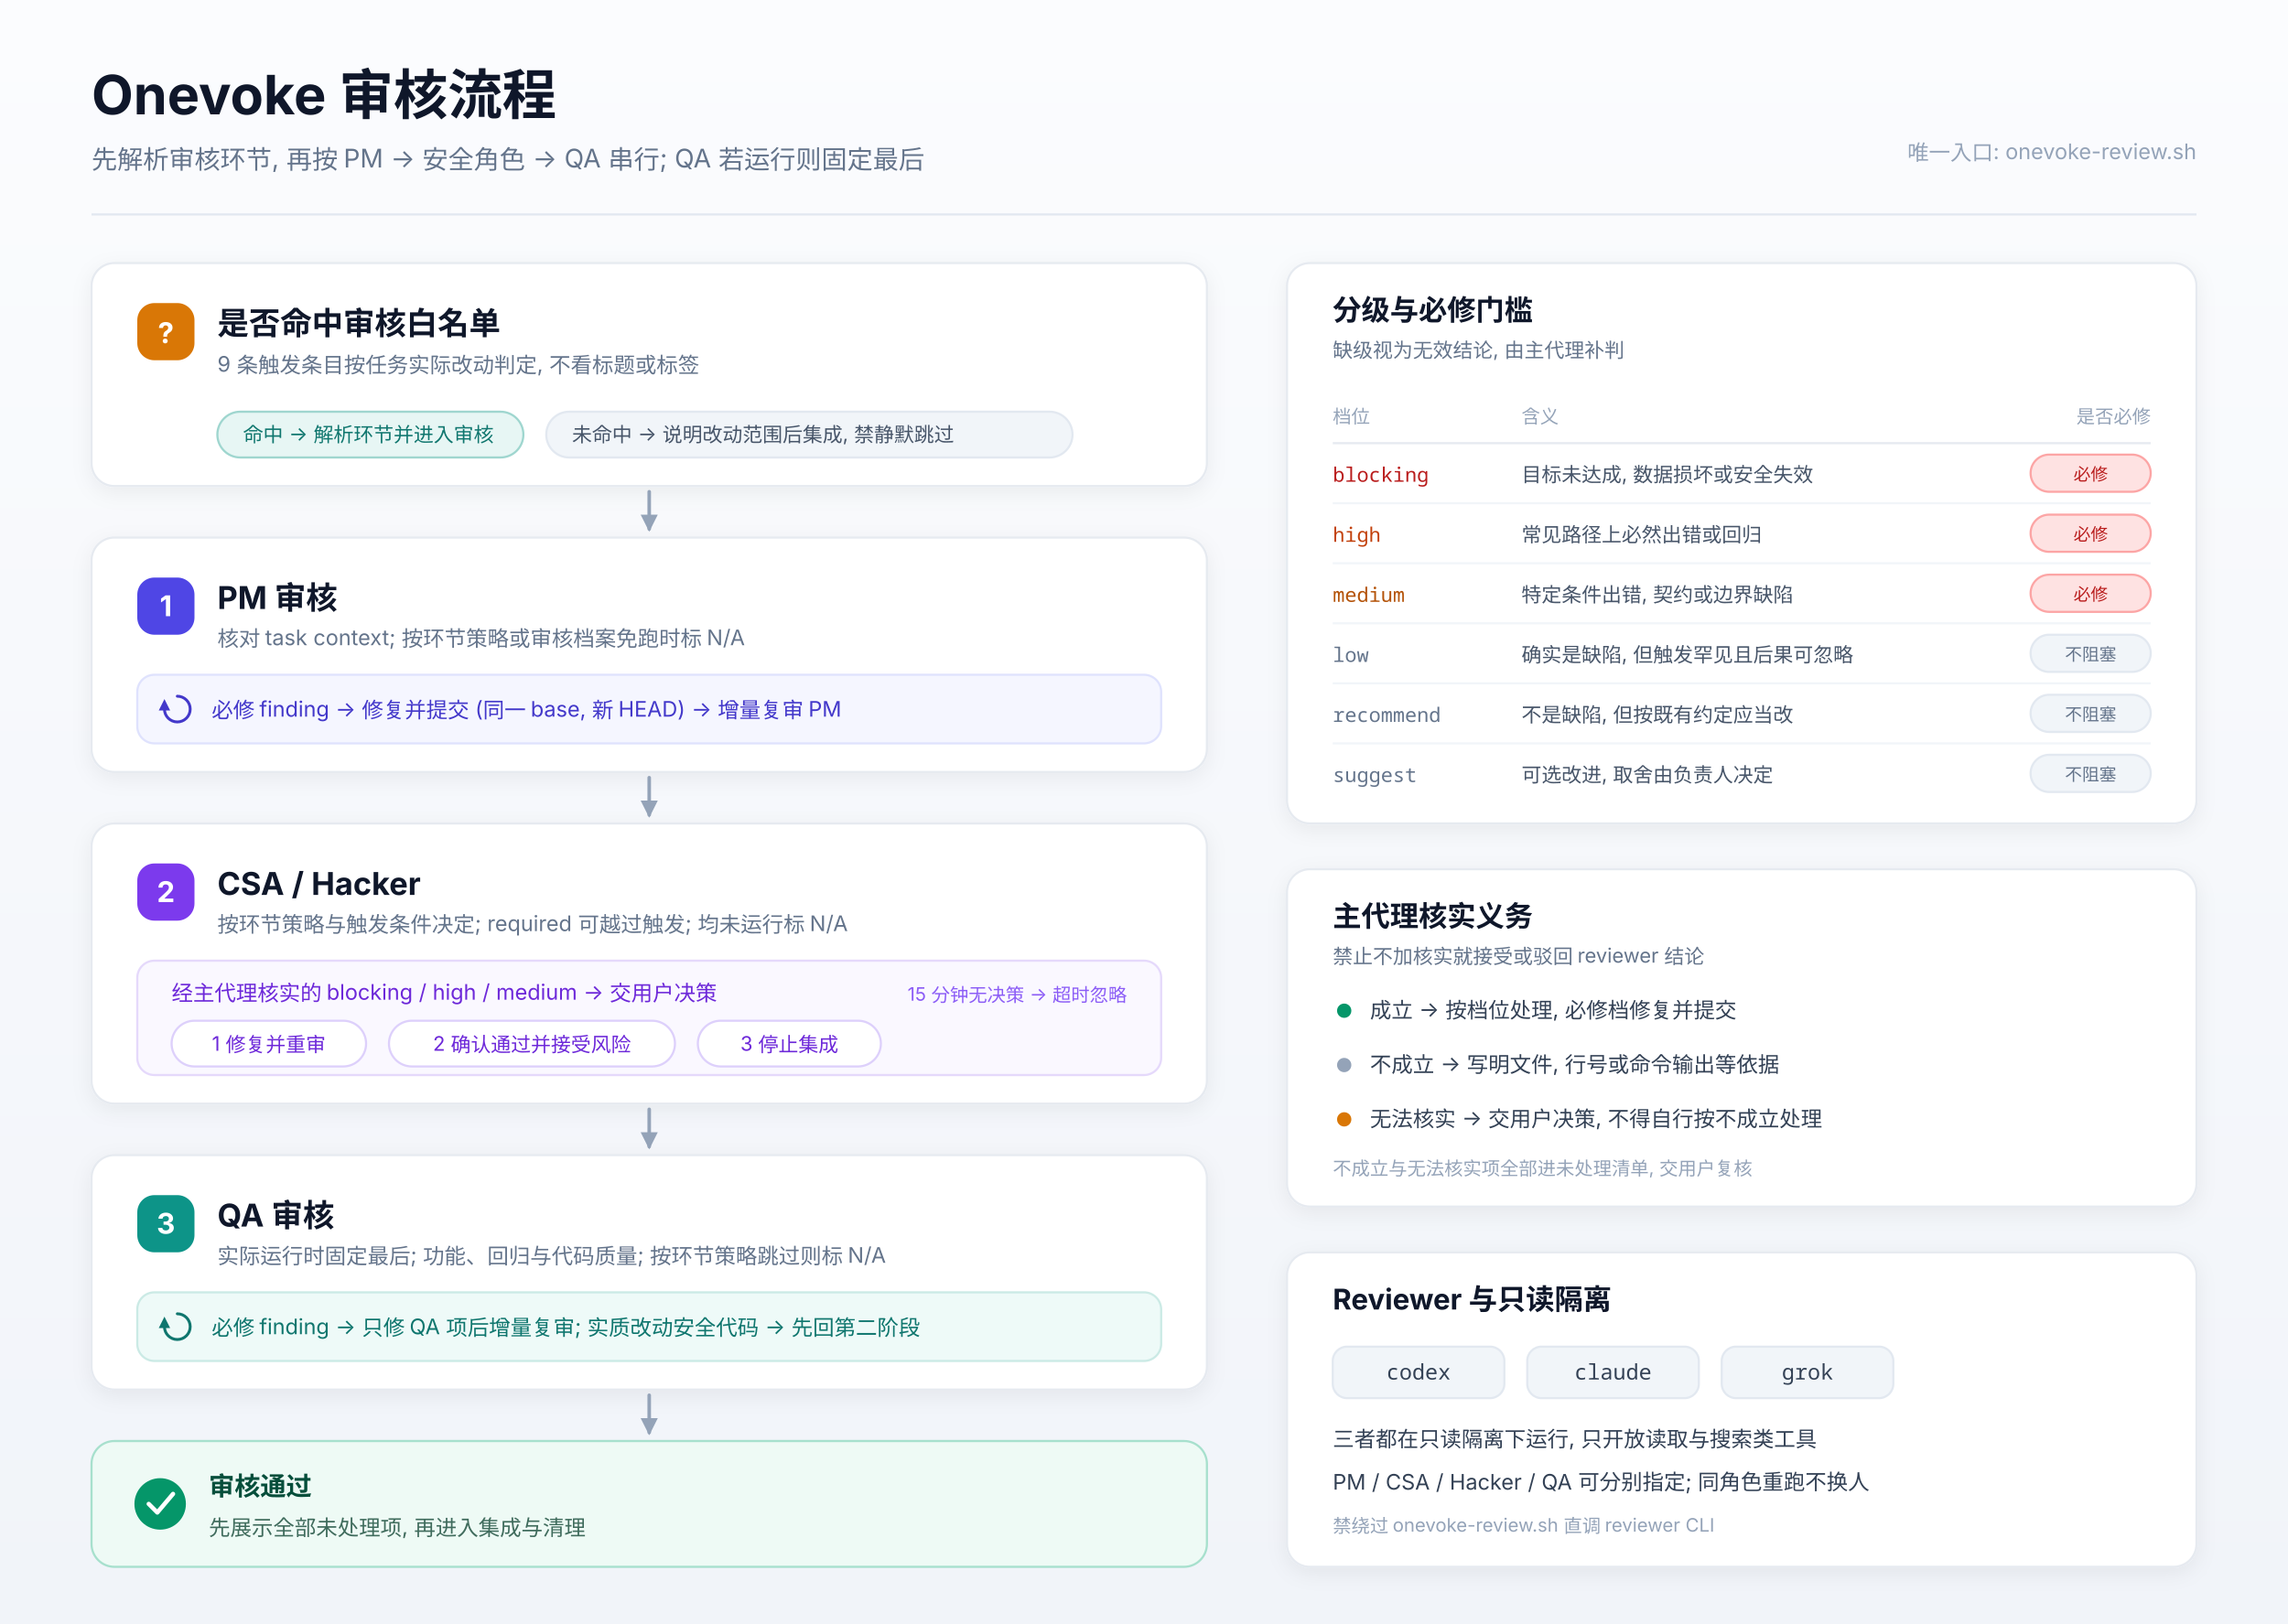
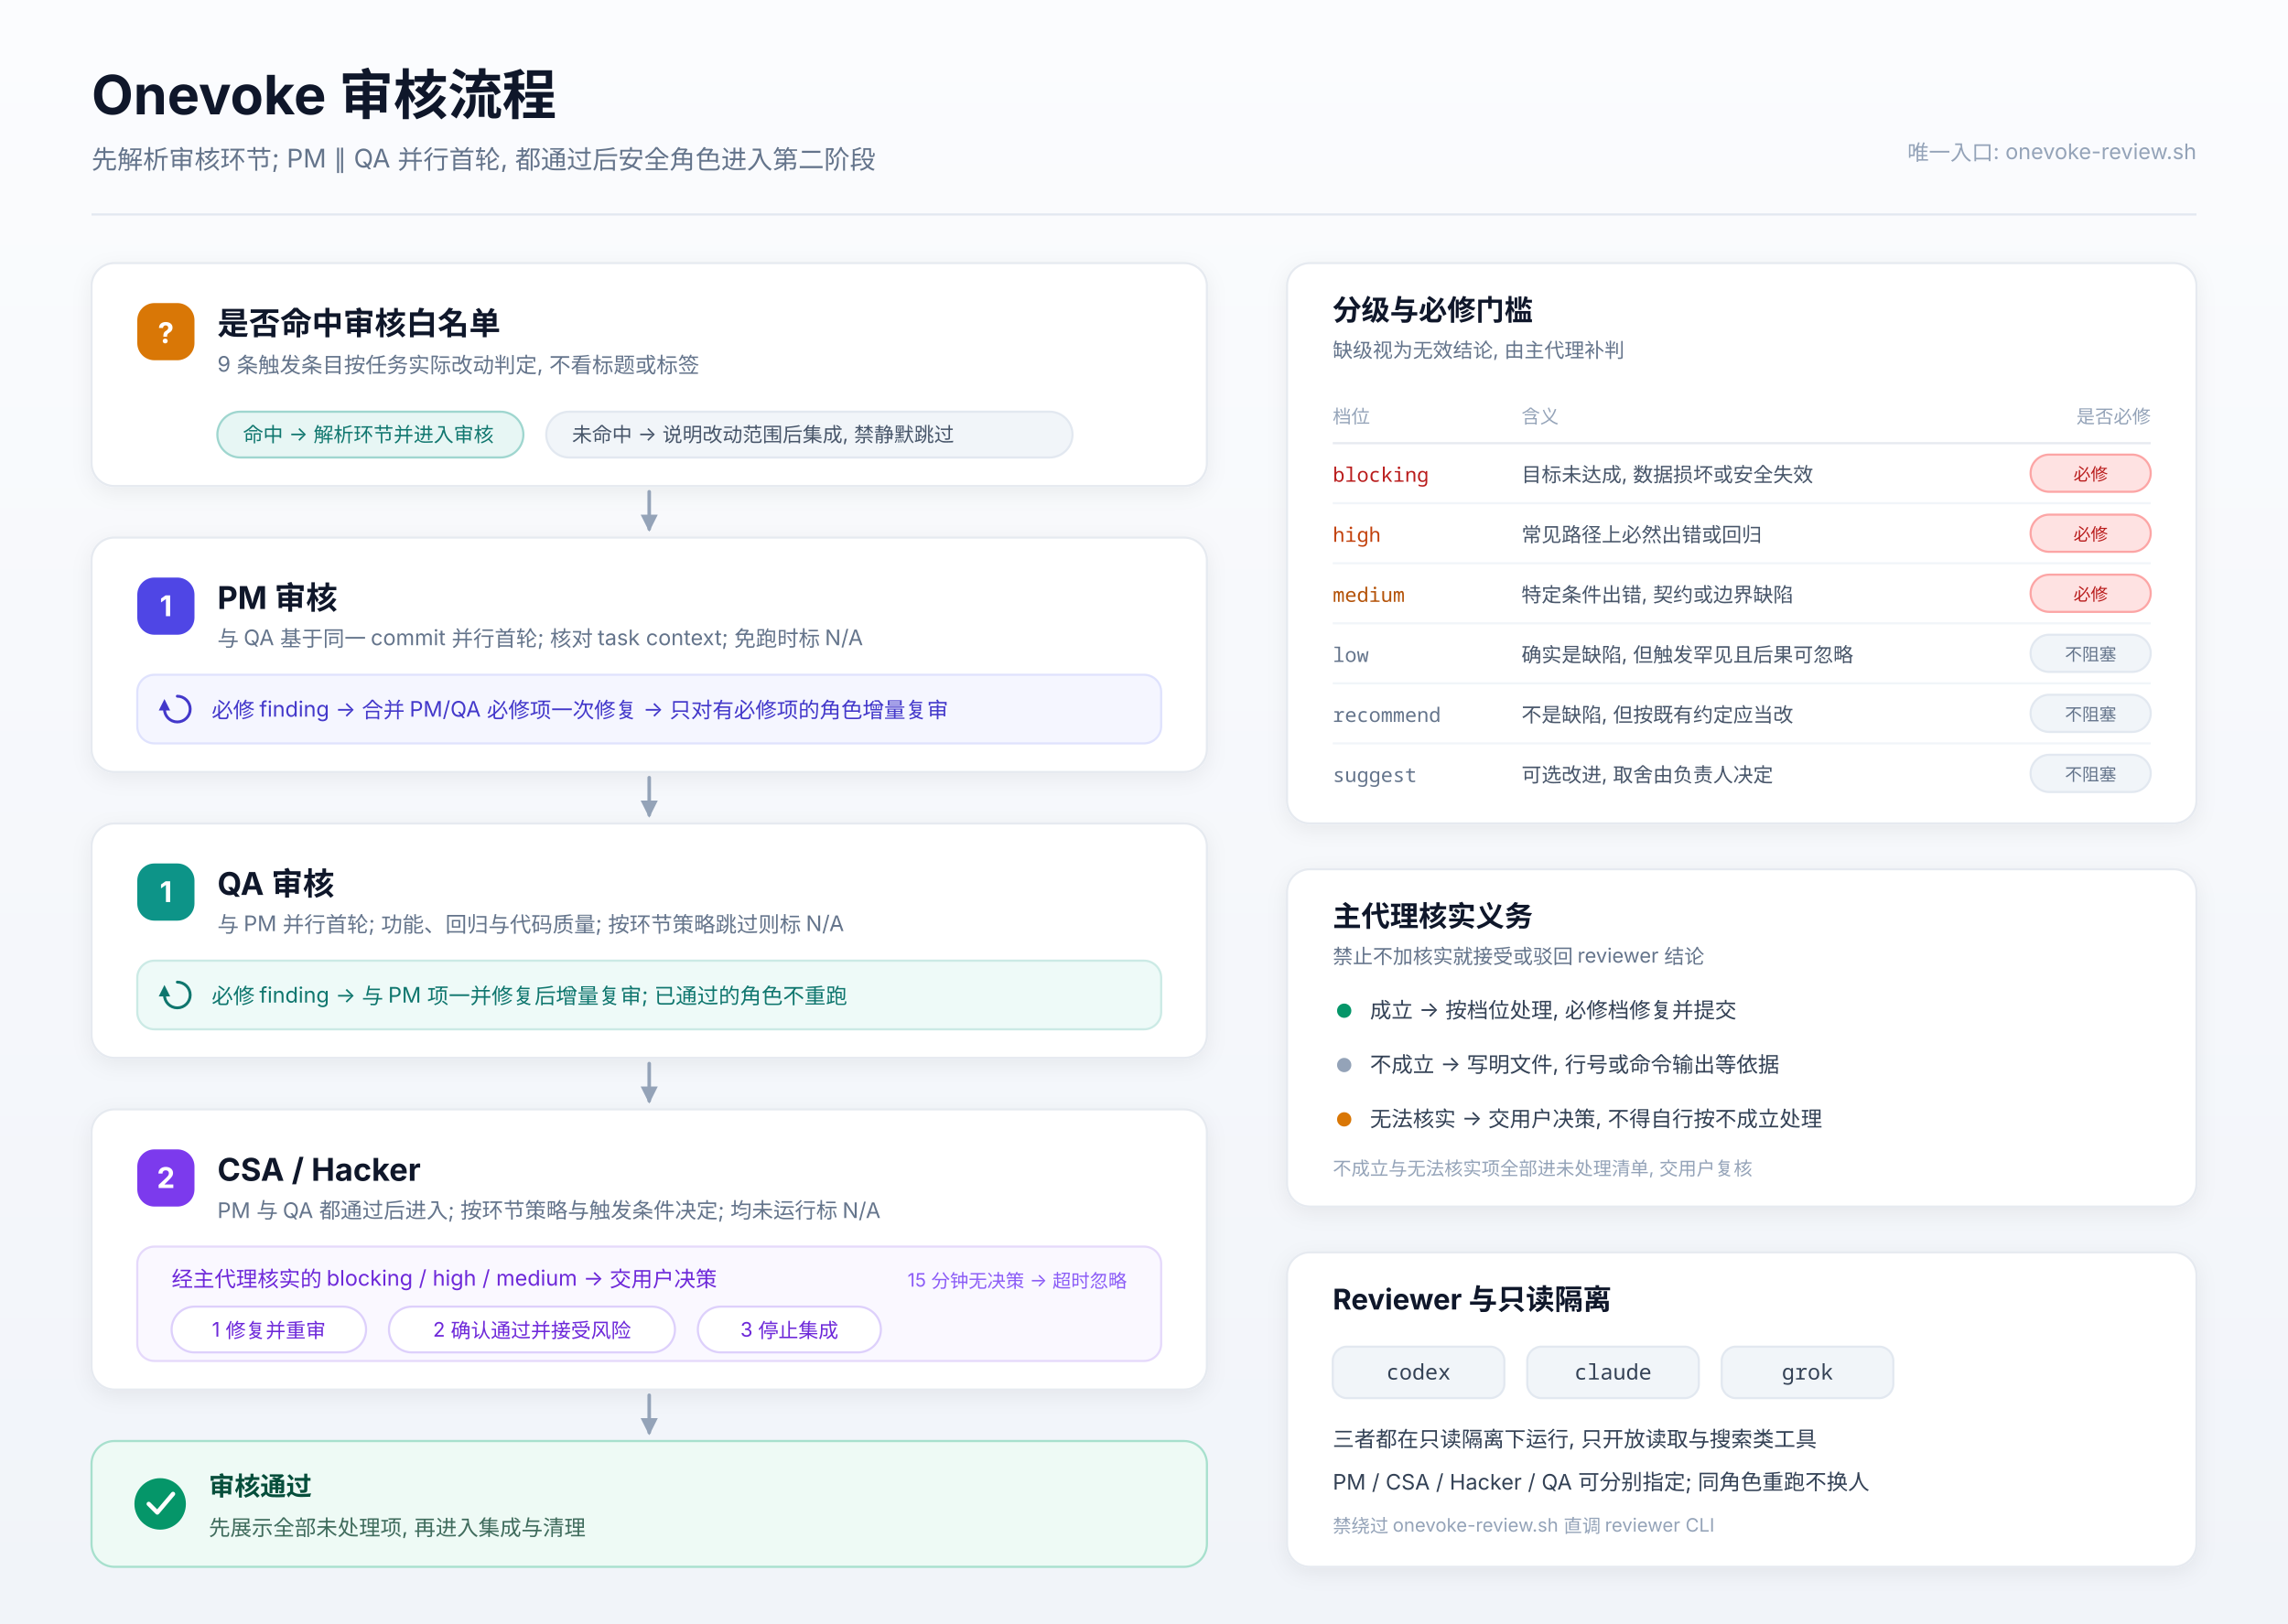
<svg xmlns="http://www.w3.org/2000/svg" width="1600" height="1136" viewBox="0 0 1600 1136" role="img" aria-labelledby="rv-title rv-desc">
  <defs>
    <linearGradient id="bg" x1="0" y1="0" x2="0" y2="1">
      <stop offset="0" stop-color="#fbfcfe" />
      <stop offset="1" stop-color="#f1f4f9" />
    </linearGradient>
    <filter id="card" x="-8%" y="-14%" width="116%" height="132%">
      <feDropShadow dx="0" dy="4" stdDeviation="7" flood-color="#0f172a" flood-opacity="0.06" />
    </filter>
    <marker id="a-slate" markerWidth="12" markerHeight="12" refX="10" refY="6" orient="auto" markerUnits="userSpaceOnUse">
      <path d="M0,0 L12,6 L0,12 Z" fill="#94a3b8" />
    </marker>
    <style>
      .s { font-family: -apple-system, BlinkMacSystemFont, "Noto Sans SC", "PingFang SC", "Source Han Sans SC", "Microsoft YaHei", sans-serif; }
      .m { font-family: "SFMono-Regular", "Cascadia Mono", "Noto Sans Mono", "DejaVu Sans Mono", monospace; }
      .h1 { font-size: 38px; font-weight: 700; fill: #0f172a; }
      .h2 { font-size: 18px; fill: #64748b; }
      .tag { font-size: 15px; fill: #94a3b8; }
      .pt { font-size: 22px; font-weight: 700; fill: #0f172a; }
      .pn { font-size: 15px; fill: #64748b; }
      .bt { font-size: 15px; fill: #334155; }
      .num { font-size: 20px; font-weight: 700; fill: #ffffff; }
      .st { font-size: 20px; font-weight: 700; fill: #0f172a; }
      .panel { fill: #ffffff; stroke: #e6eaf0; stroke-width: 1.5; }
      .flow { fill: none; stroke: #94a3b8; stroke-width: 2.5; stroke-linecap: round; marker-end: url(#a-slate); }
    </style>
  </defs>
  <rect width="1600" height="1136" fill="url(#bg)" />
  <text x="64" y="80" class="s h1">Onevoke 审核流程</text>
-   <text x="64" y="118" class="s h2">先解析审核环节, 再按 PM → 安全角色 → QA 串行; QA 若运行则固定最后</text>
+   <text x="64" y="118" class="s h2">先解析审核环节; PM ∥ QA 并行首轮, 都通过后安全角色进入第二阶段</text>
  <text x="1536" y="112" text-anchor="end" class="s tag">唯一入口: onevoke-review.sh</text>
  <line x1="64" y1="150" x2="1536" y2="150" stroke="#e2e8f0" stroke-width="1.5" />
  <rect x="64" y="184" width="780" height="156" rx="16" class="panel" filter="url(#card)" />
  <rect x="96" y="212" width="40" height="40" rx="12" fill="#d97706" />
  <text x="116" y="240" text-anchor="middle" class="s num">?</text>
  <text x="152" y="234" class="s pt">是否命中审核白名单</text>
  <text x="152" y="260" class="s pn">9 条触发条目按任务实际改动判定, 不看标题或标签</text>
  <rect x="152" y="288" width="214" height="32" rx="16" fill="#e7f6f4" stroke="#9fd6cf" stroke-width="1.5" />
  <text x="170" y="309" class="s" font-size="14" fill="#0f766e">命中 → 解析环节并进入审核</text>
  <rect x="382" y="288" width="368" height="32" rx="16" fill="#f1f5f9" stroke="#e2e8f0" stroke-width="1.5" />
  <text x="400" y="309" class="s" font-size="14" fill="#475569">未命中 → 说明改动范围后集成, 禁静默跳过</text>
  <path d="M454 344 V370" class="flow" />
  <rect x="64" y="376" width="780" height="164" rx="16" class="panel" filter="url(#card)" />
  <rect x="96" y="404" width="40" height="40" rx="12" fill="#4f46e5" />
  <text x="116" y="431" text-anchor="middle" class="s num">1</text>
  <text x="152" y="426" class="s pt">PM 审核</text>
-   <text x="152" y="452" class="s pn">核对 task context; 按环节策略或审核档案免跑时标 N/A</text>
+   <text x="152" y="452" class="s pn">与 QA 基于同一 commit 并行首轮; 核对 task context; 免跑时标 N/A</text>
  <rect x="96" y="472" width="716" height="48" rx="12" fill="#f5f6ff" stroke="#dfe2fd" stroke-width="1.5" />
  <path d="M124 487 A9 9 0 1 1 115 496" fill="none" stroke="#4338ca" stroke-width="2" stroke-linecap="round" />
  <path d="M111 497 L119 497 L115 489 Z" fill="#4338ca" />
-   <text x="148" y="502" class="s" font-size="15" fill="#4338ca">必修 finding → 修复并提交 (同一 base, 新 HEAD) → 增量复审 PM</text>
+   <text x="148" y="502" class="s" font-size="15" fill="#4338ca">必修 finding → 合并 PM/QA 必修项一次修复 → 只对有必修项的角色增量复审</text>
  <path d="M454 544 V570" class="flow" />
-   <rect x="64" y="576" width="780" height="196" rx="16" class="panel" filter="url(#card)" />
-   <rect x="96" y="604" width="40" height="40" rx="12" fill="#7c3aed" />
-   <text x="116" y="631" text-anchor="middle" class="s num">2</text>
-   <text x="152" y="626" class="s pt">CSA / Hacker</text>
-   <text x="152" y="652" class="s pn">按环节策略与触发条件决定; required 可越过触发; 均未运行标 N/A</text>
-   <rect x="96" y="672" width="716" height="80" rx="12" fill="#faf8ff" stroke="#e5d9fb" stroke-width="1.5" />
-   <text x="120" y="700" class="s" font-size="15" fill="#6d28d9">经主代理核实的 blocking / high / medium → 交用户决策</text>
-   <text x="788" y="700" text-anchor="end" class="s" font-size="13" fill="#8b5cf6">15 分钟无决策 → 超时忽略</text>
-   <rect x="120" y="714" width="136" height="32" rx="16" fill="#ffffff" stroke="#ddd0fb" stroke-width="1.5" />
-   <text x="188" y="735" text-anchor="middle" class="s" font-size="14" fill="#6d28d9">1 修复并重审</text>
-   <rect x="272" y="714" width="200" height="32" rx="16" fill="#ffffff" stroke="#ddd0fb" stroke-width="1.5" />
-   <text x="372" y="735" text-anchor="middle" class="s" font-size="14" fill="#6d28d9">2 确认通过并接受风险</text>
-   <rect x="488" y="714" width="128" height="32" rx="16" fill="#ffffff" stroke="#ddd0fb" stroke-width="1.5" />
-   <text x="552" y="735" text-anchor="middle" class="s" font-size="14" fill="#6d28d9">3 停止集成</text>
-   <path d="M454 776 V802" class="flow" />
-   <rect x="64" y="808" width="780" height="164" rx="16" class="panel" filter="url(#card)" />
-   <rect x="96" y="836" width="40" height="40" rx="12" fill="#0d9488" />
-   <text x="116" y="863" text-anchor="middle" class="s num">3</text>
-   <text x="152" y="858" class="s pt">QA 审核</text>
-   <text x="152" y="884" class="s pn">实际运行时固定最后; 功能、回归与代码质量; 按环节策略跳过则标 N/A</text>
-   <rect x="96" y="904" width="716" height="48" rx="12" fill="#eefaf8" stroke="#cbeae5" stroke-width="1.5" />
-   <path d="M124 919 A9 9 0 1 1 115 928" fill="none" stroke="#0f766e" stroke-width="2" stroke-linecap="round" />
-   <path d="M111 929 L119 929 L115 921 Z" fill="#0f766e" />
-   <text x="148" y="934" class="s" font-size="15" fill="#0f766e">必修 finding → 只修 QA 项后增量复审; 实质改动安全代码 → 先回第二阶段</text>
+   <rect x="64" y="576" width="780" height="164" rx="16" class="panel" filter="url(#card)" />
+   <rect x="96" y="604" width="40" height="40" rx="12" fill="#0d9488" />
+   <text x="116" y="631" text-anchor="middle" class="s num">1</text>
+   <text x="152" y="626" class="s pt">QA 审核</text>
+   <text x="152" y="652" class="s pn">与 PM 并行首轮; 功能、回归与代码质量; 按环节策略跳过则标 N/A</text>
+   <rect x="96" y="672" width="716" height="48" rx="12" fill="#eefaf8" stroke="#cbeae5" stroke-width="1.5" />
+   <path d="M124 687 A9 9 0 1 1 115 696" fill="none" stroke="#0f766e" stroke-width="2" stroke-linecap="round" />
+   <path d="M111 697 L119 697 L115 689 Z" fill="#0f766e" />
+   <text x="148" y="702" class="s" font-size="15" fill="#0f766e">必修 finding → 与 PM 项一并修复后增量复审; 已通过的角色不重跑</text>
+   <path d="M454 744 V770" class="flow" />
+   <rect x="64" y="776" width="780" height="196" rx="16" class="panel" filter="url(#card)" />
+   <rect x="96" y="804" width="40" height="40" rx="12" fill="#7c3aed" />
+   <text x="116" y="831" text-anchor="middle" class="s num">2</text>
+   <text x="152" y="826" class="s pt">CSA / Hacker</text>
+   <text x="152" y="852" class="s pn">PM 与 QA 都通过后进入; 按环节策略与触发条件决定; 均未运行标 N/A</text>
+   <rect x="96" y="872" width="716" height="80" rx="12" fill="#faf8ff" stroke="#e5d9fb" stroke-width="1.5" />
+   <text x="120" y="900" class="s" font-size="15" fill="#6d28d9">经主代理核实的 blocking / high / medium → 交用户决策</text>
+   <text x="788" y="900" text-anchor="end" class="s" font-size="13" fill="#8b5cf6">15 分钟无决策 → 超时忽略</text>
+   <rect x="120" y="914" width="136" height="32" rx="16" fill="#ffffff" stroke="#ddd0fb" stroke-width="1.5" />
+   <text x="188" y="935" text-anchor="middle" class="s" font-size="14" fill="#6d28d9">1 修复并重审</text>
+   <rect x="272" y="914" width="200" height="32" rx="16" fill="#ffffff" stroke="#ddd0fb" stroke-width="1.5" />
+   <text x="372" y="935" text-anchor="middle" class="s" font-size="14" fill="#6d28d9">2 确认通过并接受风险</text>
+   <rect x="488" y="914" width="128" height="32" rx="16" fill="#ffffff" stroke="#ddd0fb" stroke-width="1.5" />
+   <text x="552" y="935" text-anchor="middle" class="s" font-size="14" fill="#6d28d9">3 停止集成</text>
  <path d="M454 976 V1002" class="flow" />
  <rect x="64" y="1008" width="780" height="88" rx="16" fill="#eefaf5" stroke="#a7e0cd" stroke-width="1.5" />
  <circle cx="112" cy="1052" r="18" fill="#059669" />
  <path d="M104 1052 L110 1058 L121 1045" fill="none" stroke="#ffffff" stroke-width="3" stroke-linecap="round" stroke-linejoin="round" />
  <text x="146" y="1046" class="s" font-size="18" font-weight="700" fill="#064e3b">审核通过</text>
  <text x="146" y="1074" class="s" font-size="15" fill="#3f6b5c">先展示全部未处理项, 再进入集成与清理</text>
  <rect x="900" y="184" width="636" height="392" rx="16" class="panel" filter="url(#card)" />
  <text x="932" y="224" class="s st">分级与必修门槛</text>
  <text x="932" y="250" class="s" font-size="14" fill="#64748b">缺级视为无效结论, 由主代理补判</text>
  <text x="932" y="296" class="s" font-size="13" fill="#94a3b8">档位</text>
  <text x="1064" y="296" class="s" font-size="13" fill="#94a3b8">含义</text>
  <text x="1504" y="296" text-anchor="end" class="s" font-size="13" fill="#94a3b8">是否必修</text>
  <line x1="932" y1="310" x2="1504" y2="310" stroke="#e6eaf0" stroke-width="1.5" />
  <text x="932" y="337" class="m" font-size="14" fill="#b91c1c">blocking</text>
  <text x="1064" y="337" class="s" font-size="14" fill="#475569">目标未达成, 数据损坏或安全失效</text>
  <rect x="1420" y="318" width="84" height="26" rx="13" fill="#fee2e2" stroke="#fca5a5" stroke-width="1.5" />
  <text x="1462" y="336" text-anchor="middle" class="s" font-size="12" fill="#b91c1c">必修</text>
  <line x1="932" y1="352" x2="1504" y2="352" stroke="#f1f5f9" stroke-width="1.5" />
  <text x="932" y="379" class="m" font-size="14" fill="#c2410c">high</text>
  <text x="1064" y="379" class="s" font-size="14" fill="#475569">常见路径上必然出错或回归</text>
  <rect x="1420" y="360" width="84" height="26" rx="13" fill="#fee2e2" stroke="#fca5a5" stroke-width="1.5" />
  <text x="1462" y="378" text-anchor="middle" class="s" font-size="12" fill="#b91c1c">必修</text>
  <line x1="932" y1="394" x2="1504" y2="394" stroke="#f1f5f9" stroke-width="1.5" />
  <text x="932" y="421" class="m" font-size="14" fill="#b45309">medium</text>
  <text x="1064" y="421" class="s" font-size="14" fill="#475569">特定条件出错, 契约或边界缺陷</text>
  <rect x="1420" y="402" width="84" height="26" rx="13" fill="#fee2e2" stroke="#fca5a5" stroke-width="1.5" />
  <text x="1462" y="420" text-anchor="middle" class="s" font-size="12" fill="#b91c1c">必修</text>
  <line x1="932" y1="436" x2="1504" y2="436" stroke="#f1f5f9" stroke-width="1.5" />
  <text x="932" y="463" class="m" font-size="14" fill="#64748b">low</text>
  <text x="1064" y="463" class="s" font-size="14" fill="#475569">确实是缺陷, 但触发罕见且后果可忽略</text>
  <rect x="1420" y="444" width="84" height="26" rx="13" fill="#f1f5f9" stroke="#e2e8f0" stroke-width="1.5" />
  <text x="1462" y="462" text-anchor="middle" class="s" font-size="12" fill="#64748b">不阻塞</text>
  <line x1="932" y1="478" x2="1504" y2="478" stroke="#f1f5f9" stroke-width="1.5" />
  <text x="932" y="505" class="m" font-size="14" fill="#64748b">recommend</text>
  <text x="1064" y="505" class="s" font-size="14" fill="#475569">不是缺陷, 但按既有约定应当改</text>
  <rect x="1420" y="486" width="84" height="26" rx="13" fill="#f1f5f9" stroke="#e2e8f0" stroke-width="1.5" />
  <text x="1462" y="504" text-anchor="middle" class="s" font-size="12" fill="#64748b">不阻塞</text>
  <line x1="932" y1="520" x2="1504" y2="520" stroke="#f1f5f9" stroke-width="1.5" />
  <text x="932" y="547" class="m" font-size="14" fill="#64748b">suggest</text>
  <text x="1064" y="547" class="s" font-size="14" fill="#475569">可选改进, 取舍由负责人决定</text>
  <rect x="1420" y="528" width="84" height="26" rx="13" fill="#f1f5f9" stroke="#e2e8f0" stroke-width="1.5" />
  <text x="1462" y="546" text-anchor="middle" class="s" font-size="12" fill="#64748b">不阻塞</text>
  <rect x="900" y="608" width="636" height="236" rx="16" class="panel" filter="url(#card)" />
  <text x="932" y="648" class="s st">主代理核实义务</text>
  <text x="932" y="674" class="s" font-size="14" fill="#64748b">禁止不加核实就接受或驳回 reviewer 结论</text>
  <circle cx="940" cy="707" r="5" fill="#059669" />
  <text x="958" y="712" class="s bt">成立 → 按档位处理, 必修档修复并提交</text>
  <circle cx="940" cy="745" r="5" fill="#94a3b8" />
  <text x="958" y="750" class="s bt">不成立 → 写明文件, 行号或命令输出等依据</text>
  <circle cx="940" cy="783" r="5" fill="#d97706" />
  <text x="958" y="788" class="s bt">无法核实 → 交用户决策, 不得自行按不成立处理</text>
  <text x="932" y="822" class="s" font-size="13" fill="#94a3b8">不成立与无法核实项全部进未处理清单, 交用户复核</text>
  <rect x="900" y="876" width="636" height="220" rx="16" class="panel" filter="url(#card)" />
  <text x="932" y="916" class="s st">Reviewer 与只读隔离</text>
  <rect x="932" y="942" width="120" height="36" rx="10" fill="#f1f5f9" stroke="#e2e8f0" stroke-width="1.5" />
  <text x="992" y="965" text-anchor="middle" class="m" font-size="15" fill="#334155">codex</text>
  <rect x="1068" y="942" width="120" height="36" rx="10" fill="#f1f5f9" stroke="#e2e8f0" stroke-width="1.5" />
  <text x="1128" y="965" text-anchor="middle" class="m" font-size="15" fill="#334155">claude</text>
  <rect x="1204" y="942" width="120" height="36" rx="10" fill="#f1f5f9" stroke="#e2e8f0" stroke-width="1.5" />
  <text x="1264" y="965" text-anchor="middle" class="m" font-size="15" fill="#334155">grok</text>
  <text x="932" y="1012" class="s bt">三者都在只读隔离下运行, 只开放读取与搜索类工具</text>
  <text x="932" y="1042" class="s bt">PM / CSA / Hacker / QA 可分别指定; 同角色重跑不换人</text>
  <text x="932" y="1072" class="s" font-size="13" fill="#94a3b8">禁绕过 onevoke-review.sh 直调 reviewer CLI</text>
</svg>
